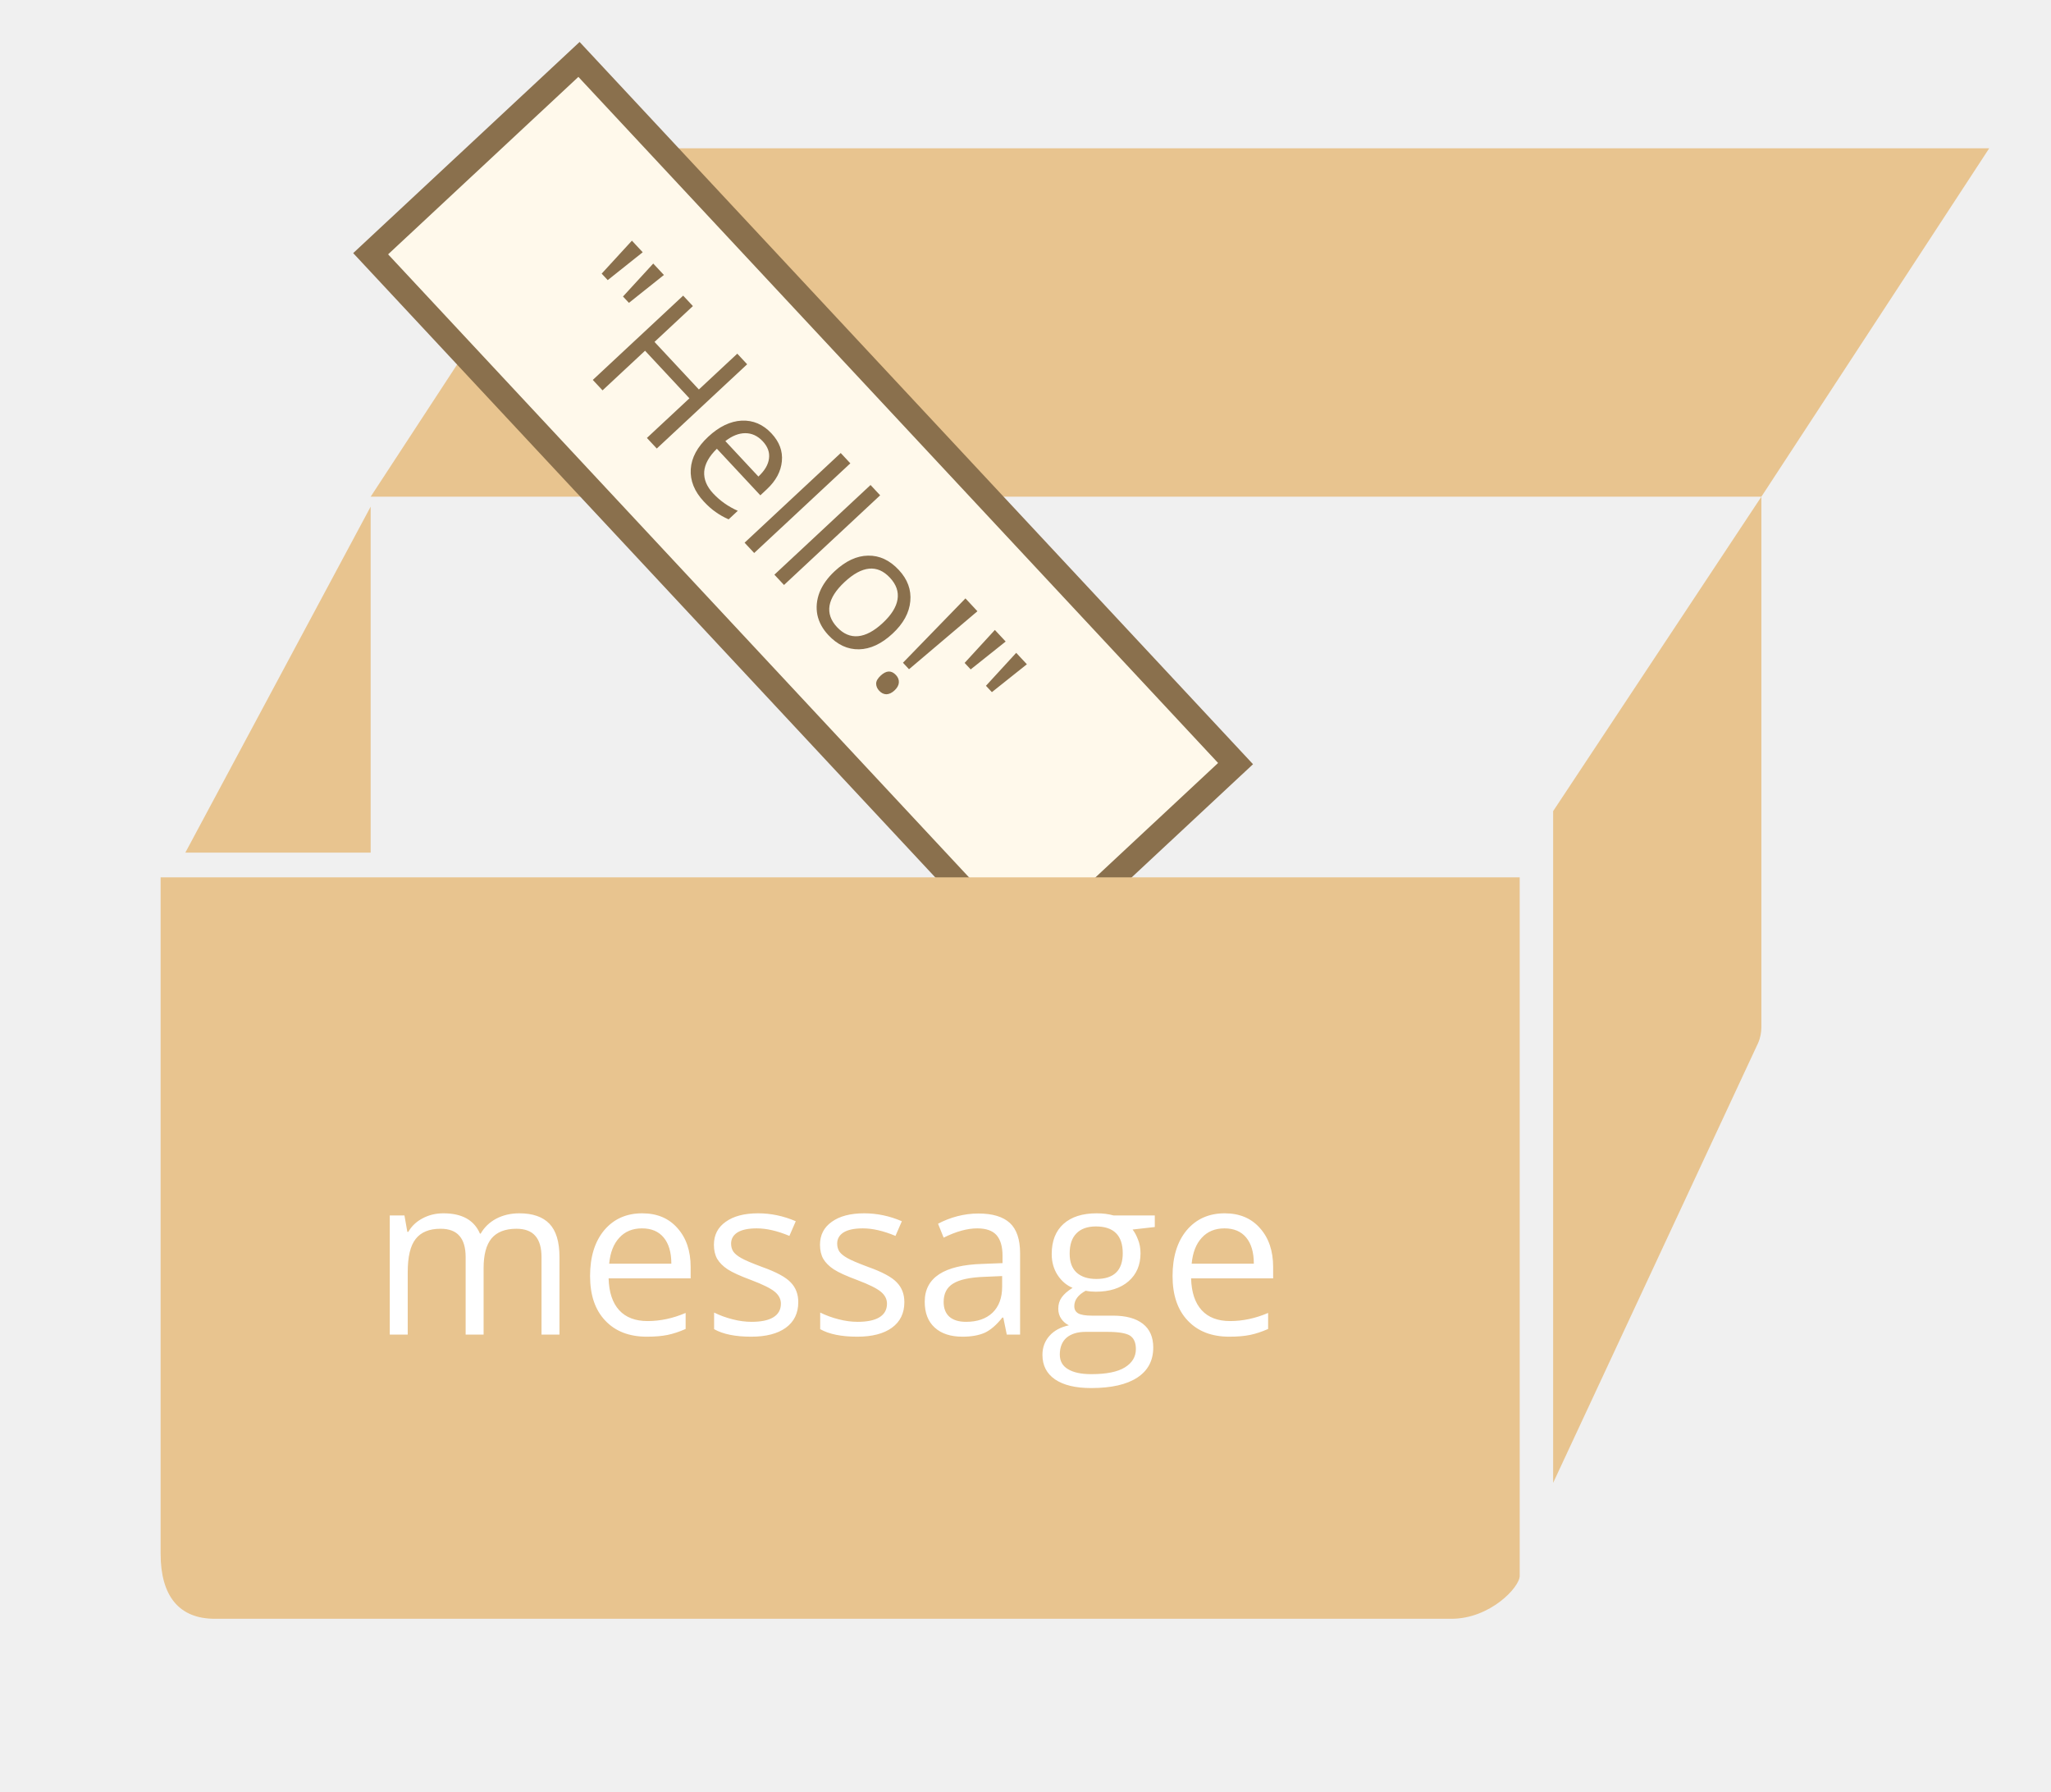
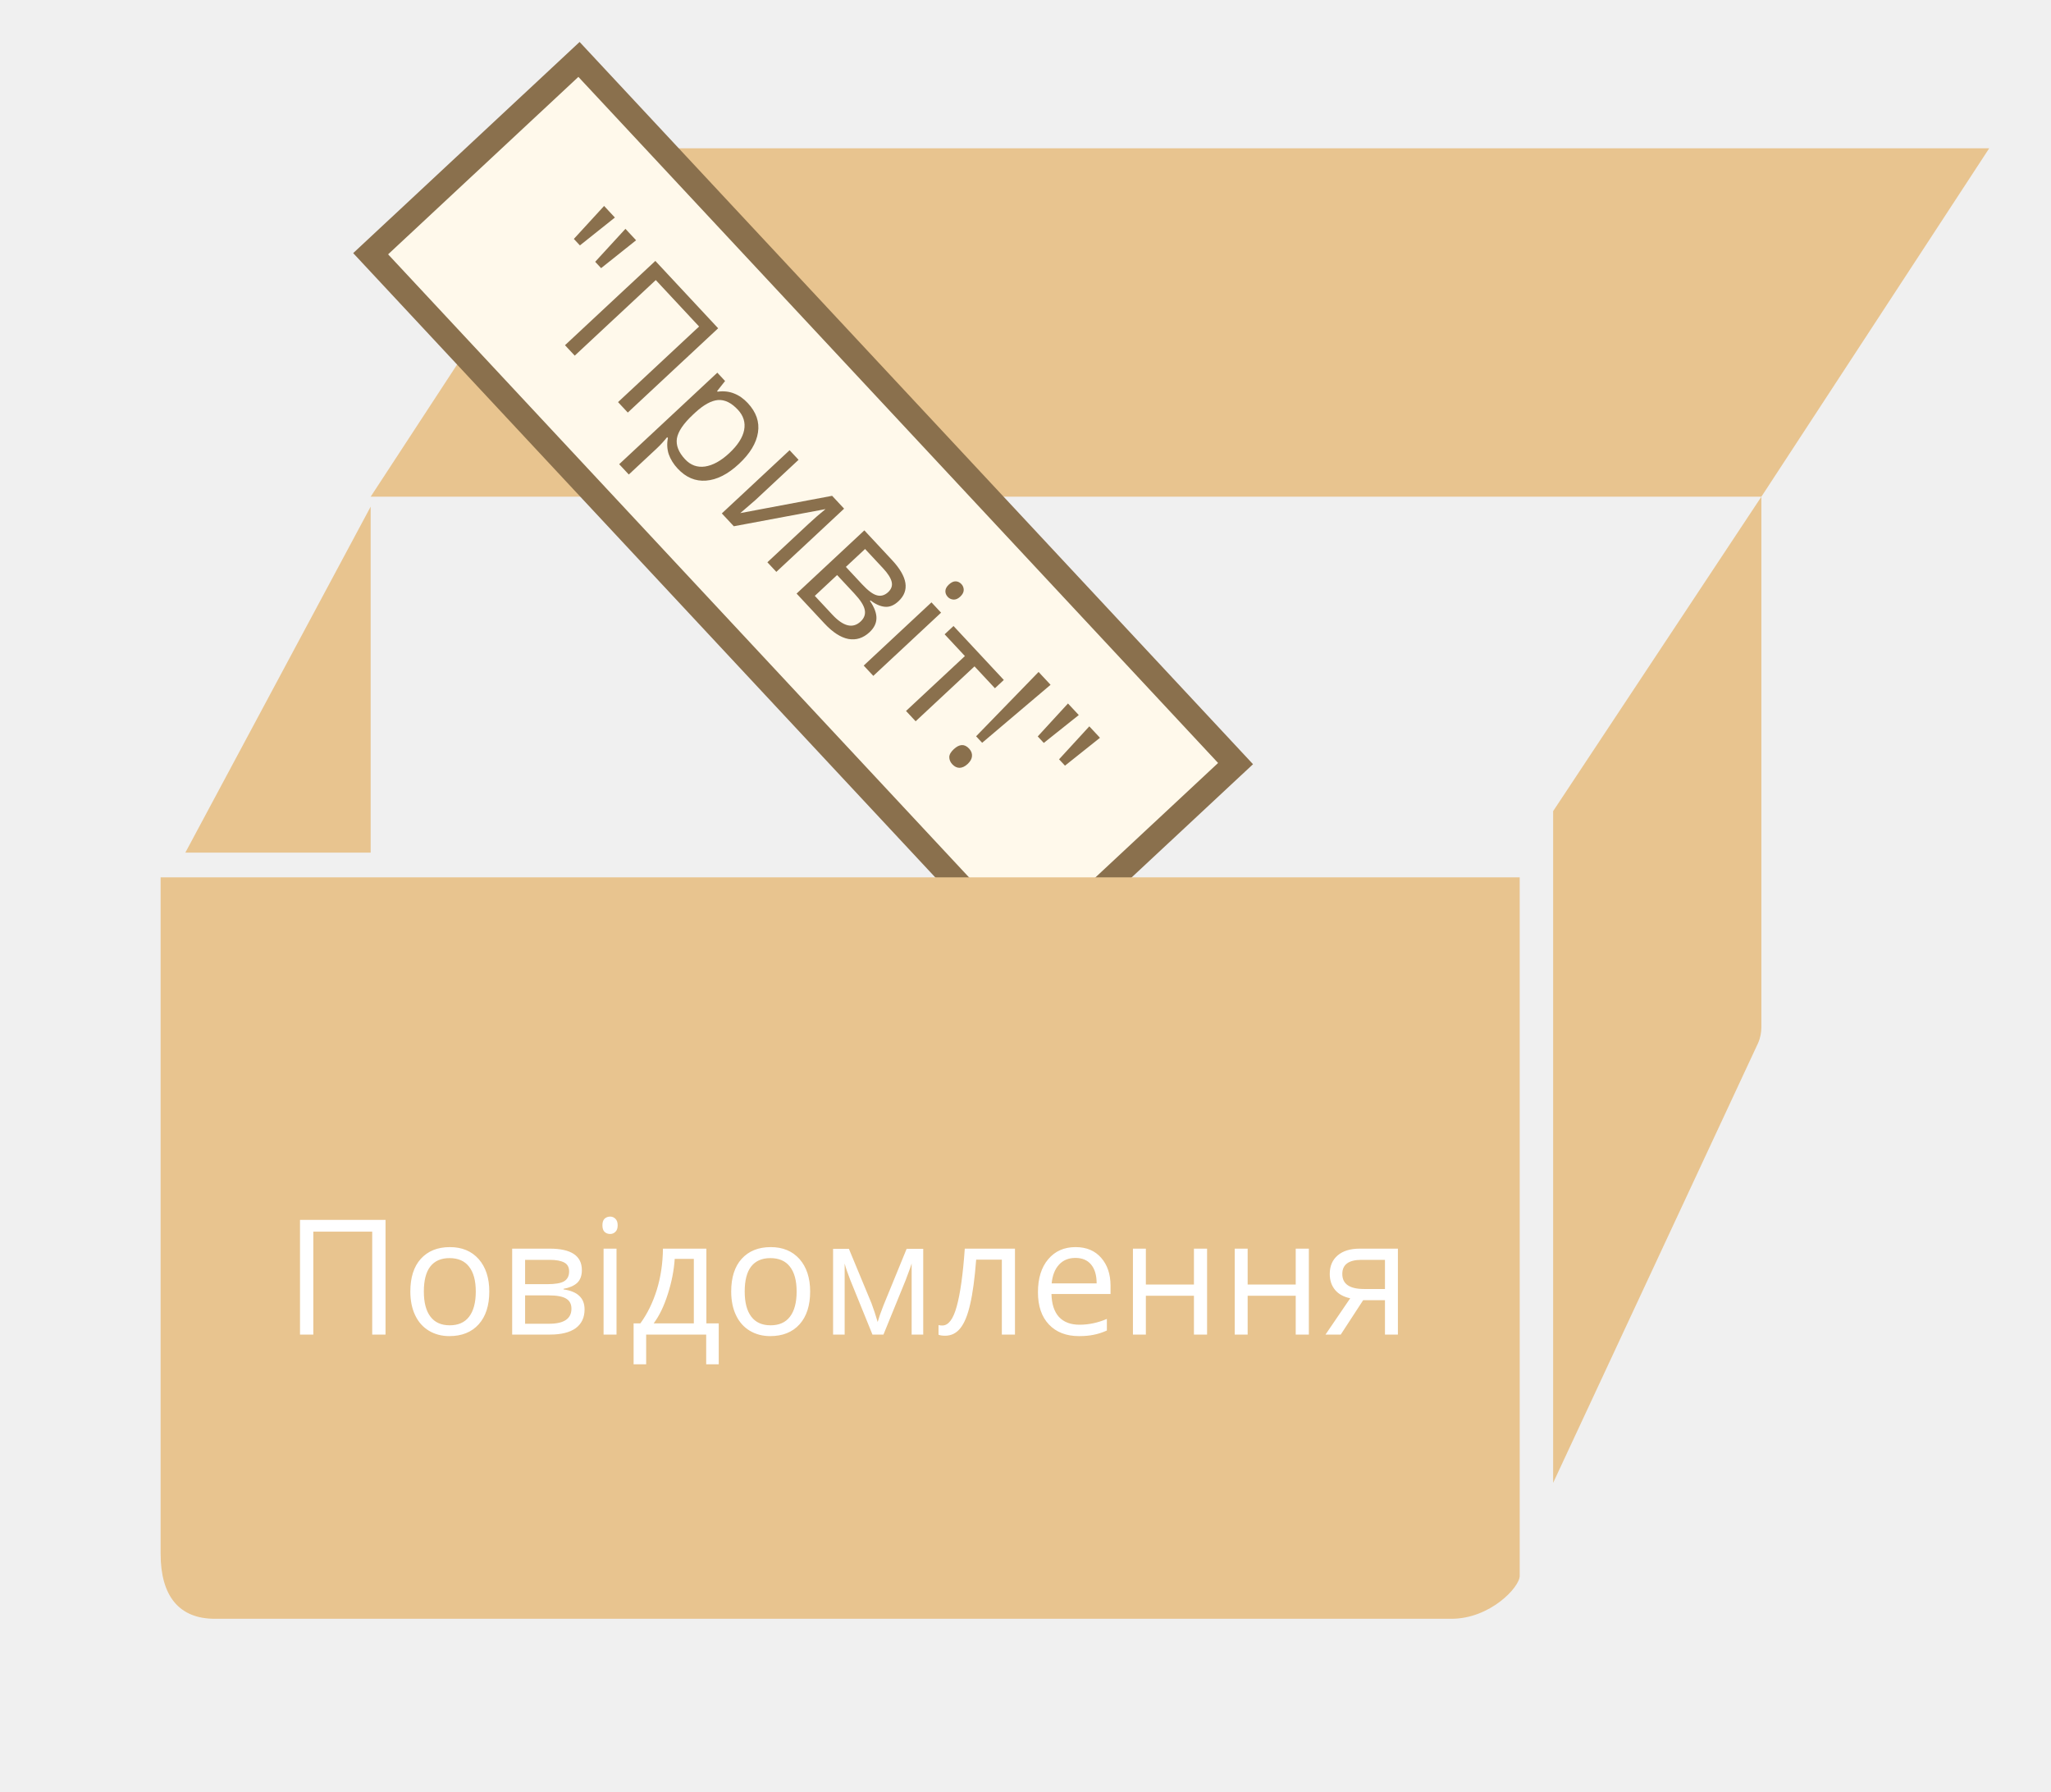
<svg xmlns="http://www.w3.org/2000/svg" width="166px" height="145px" viewBox="0 0 166 145" version="1.1">
  <g id="combined" stroke="none" stroke-width="1" fill="none" fill-rule="evenodd">
    <g id="variable.svg">
      <g id="noun_1211_cc-+-Message" transform="translate(13, 3)">
        <g id="noun_1211_cc">
          <path d="M17,37.196 L129.558,37.196 L129.558,80.146 C129.558,80.519 129.479,81.008 129.279,81.44 C129.079,81.873 112.705,117 112.705,117 L112.705,62.64 L129.559,37.196 L148,9 L35.441,9 L17,37.196 L17,37.196 Z" id="Shape" fill="#E8C48F" />
          <polyline id="Shape" fill="#E8C48F" points="17 66 17 38 2 66" />
          <g id="Rectangle-5-+-&quot;World!&quot;" transform="translate(15, 0)">
            <path d="M18.861,1.809 L1.999,17.533 L55.139,74.519 L72.001,58.794 L18.861,1.809 Z" id="Rectangle-5" stroke="#8A704D" stroke-width="2" fill="#FFF9EB" />
            <text id="&quot;Hello!&quot;" transform="translate(40.08106, 39.76783) rotate(47) translate(-40.08106, -39.76783) " font-family="OpenSans-SemiBold, Open Sans" font-size="14" font-weight="500" line-spacing="17" fill="#8A704D">
-               <tspan x="10.589" y="46.268">"Hello!"</tspan>
+               <tspan x="7" y="46">"Привіт!"</tspan>
            </text>
          </g>
          <path d="M0,68 L0,122.73 C0,126.151 1.484,128 4.387,128 L104.473,128 C107.595,128 110,125.452 110,124.524 L110,68 L0,68 L0,68 Z" id="Shape" fill="#E8C48F" />
        </g>
-         <text id="message" font-family="OpenSans-SemiBold, Open Sans" font-size="18" font-weight="500" fill="#FFFFFF">
-           <tspan x="17" y="105">message</tspan>
+         <text id="message" font-family="OpenSans-SemiBold, Open Sans" font-size="13" font-weight="500" fill="#FFFFFF">
+           <tspan x="10" y="105">Повідомлення</tspan>
        </text>
      </g>
    </g>
  </g>
</svg>
